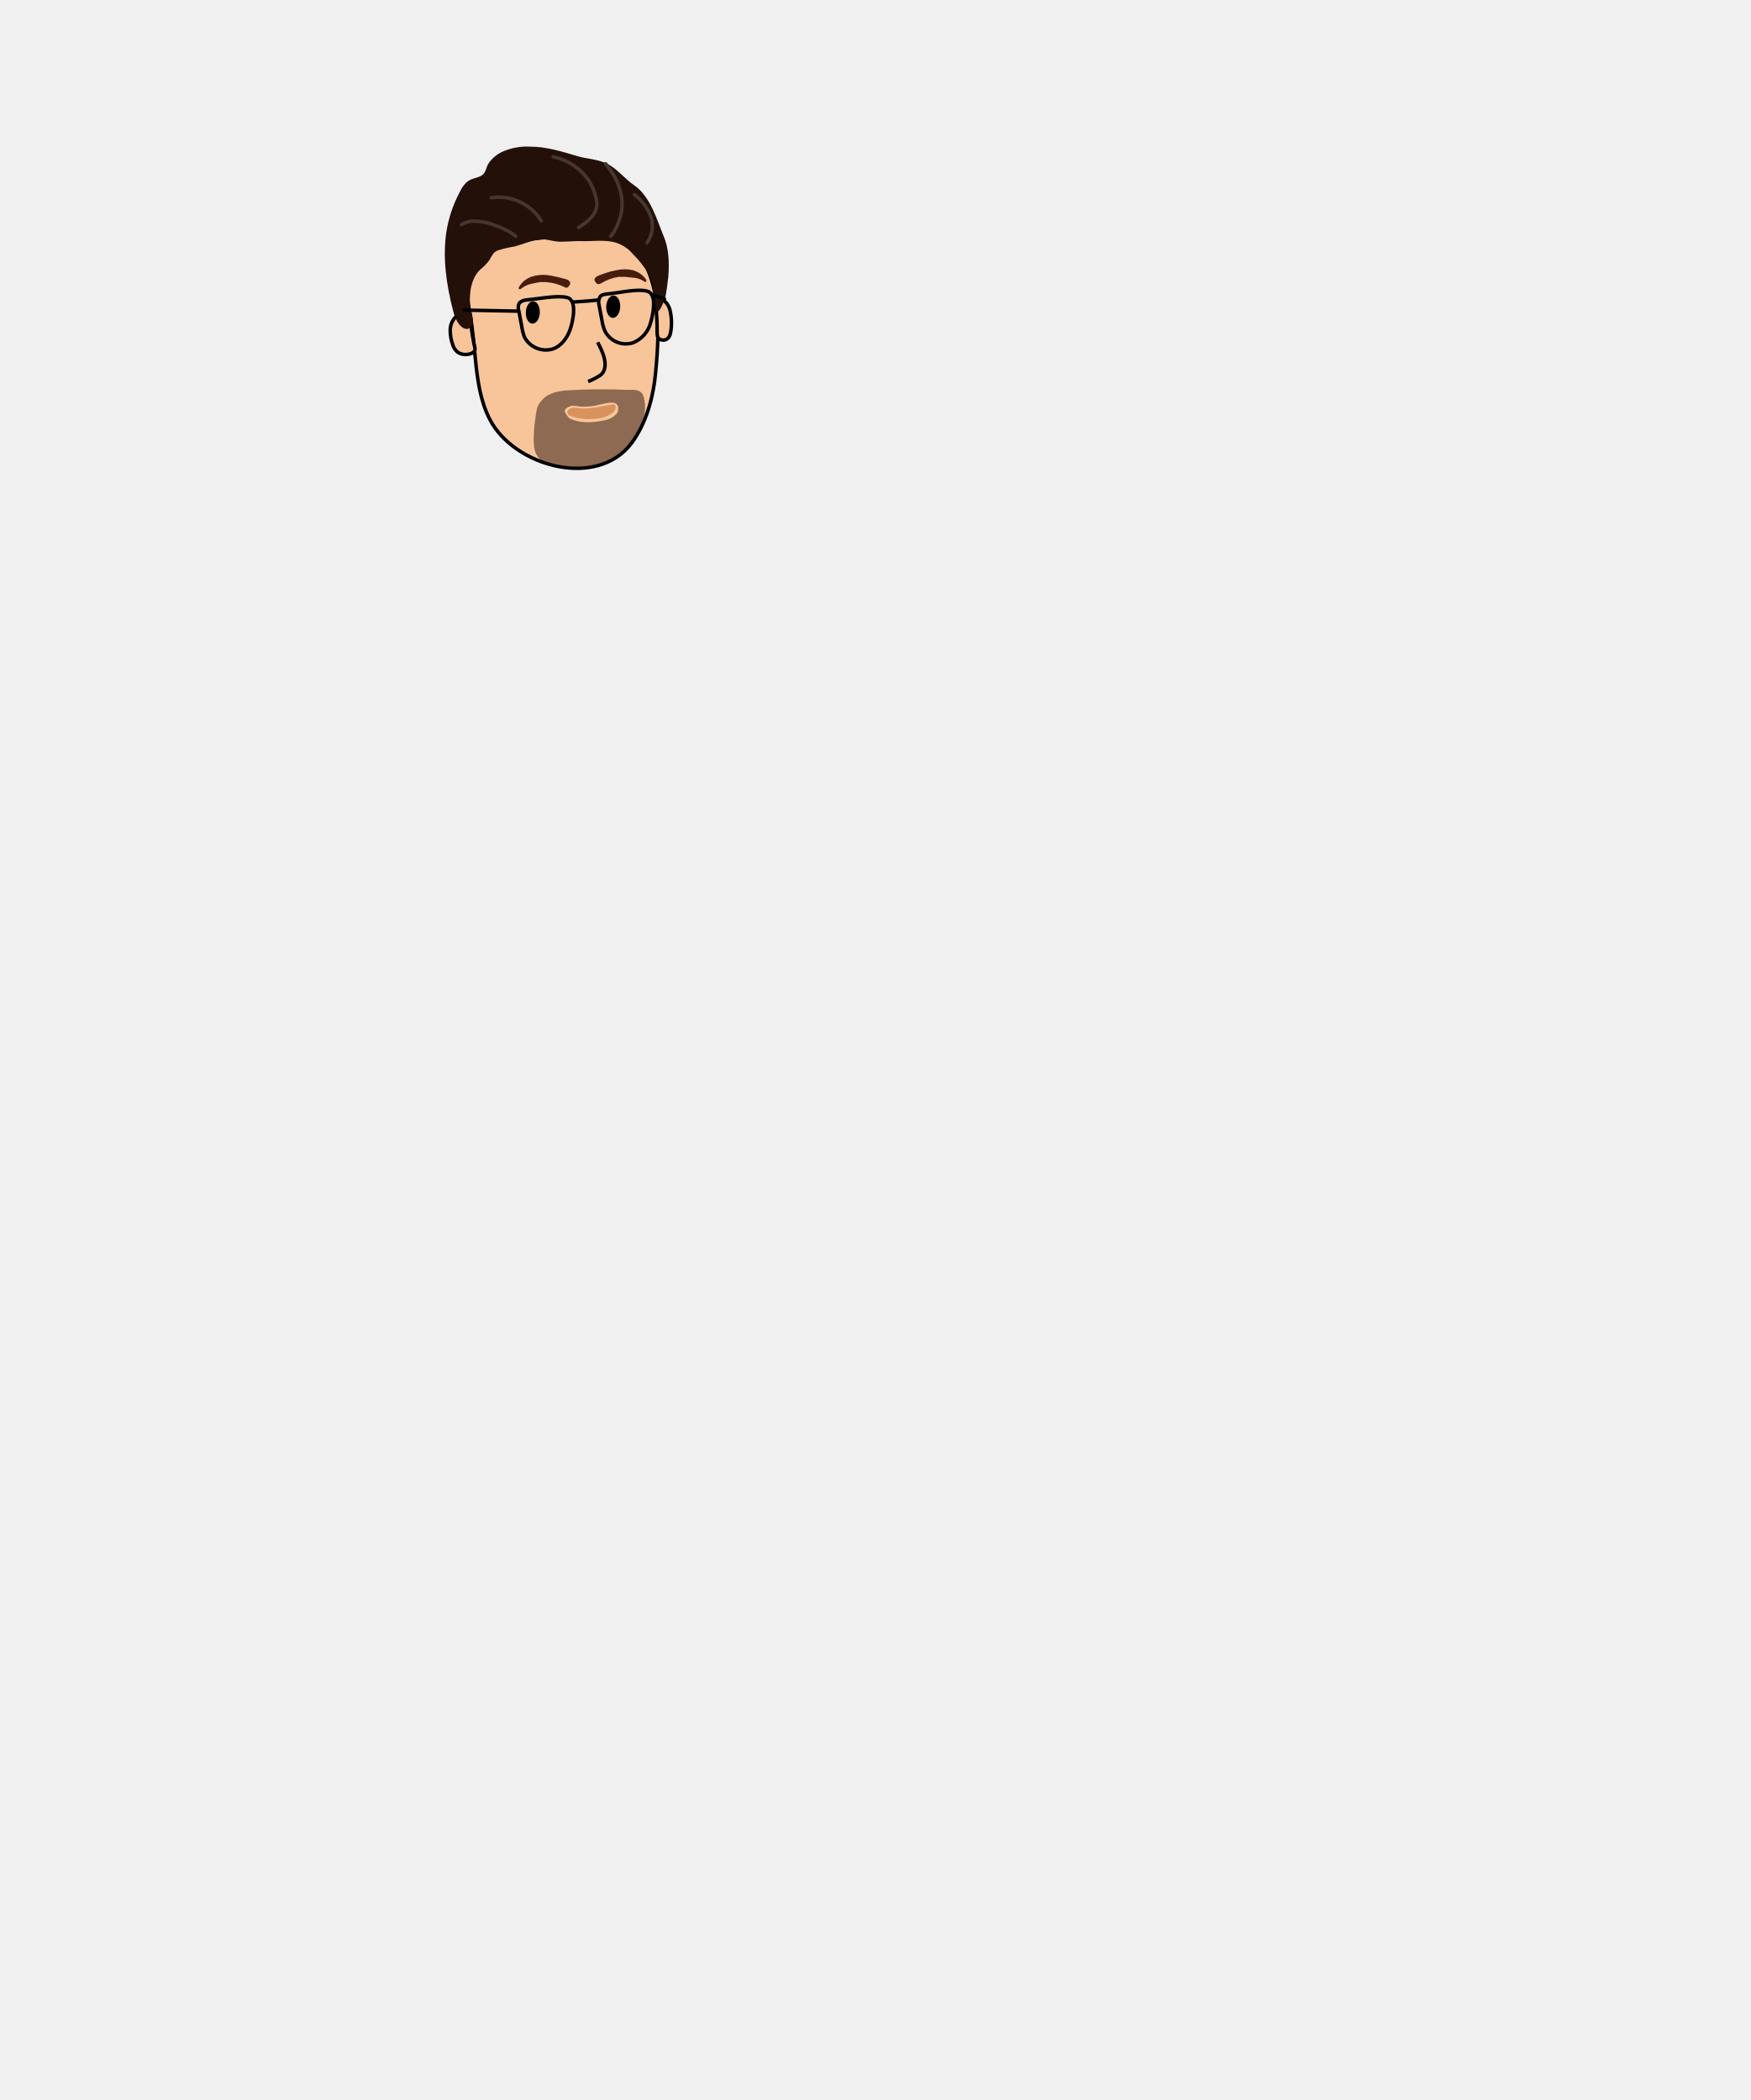
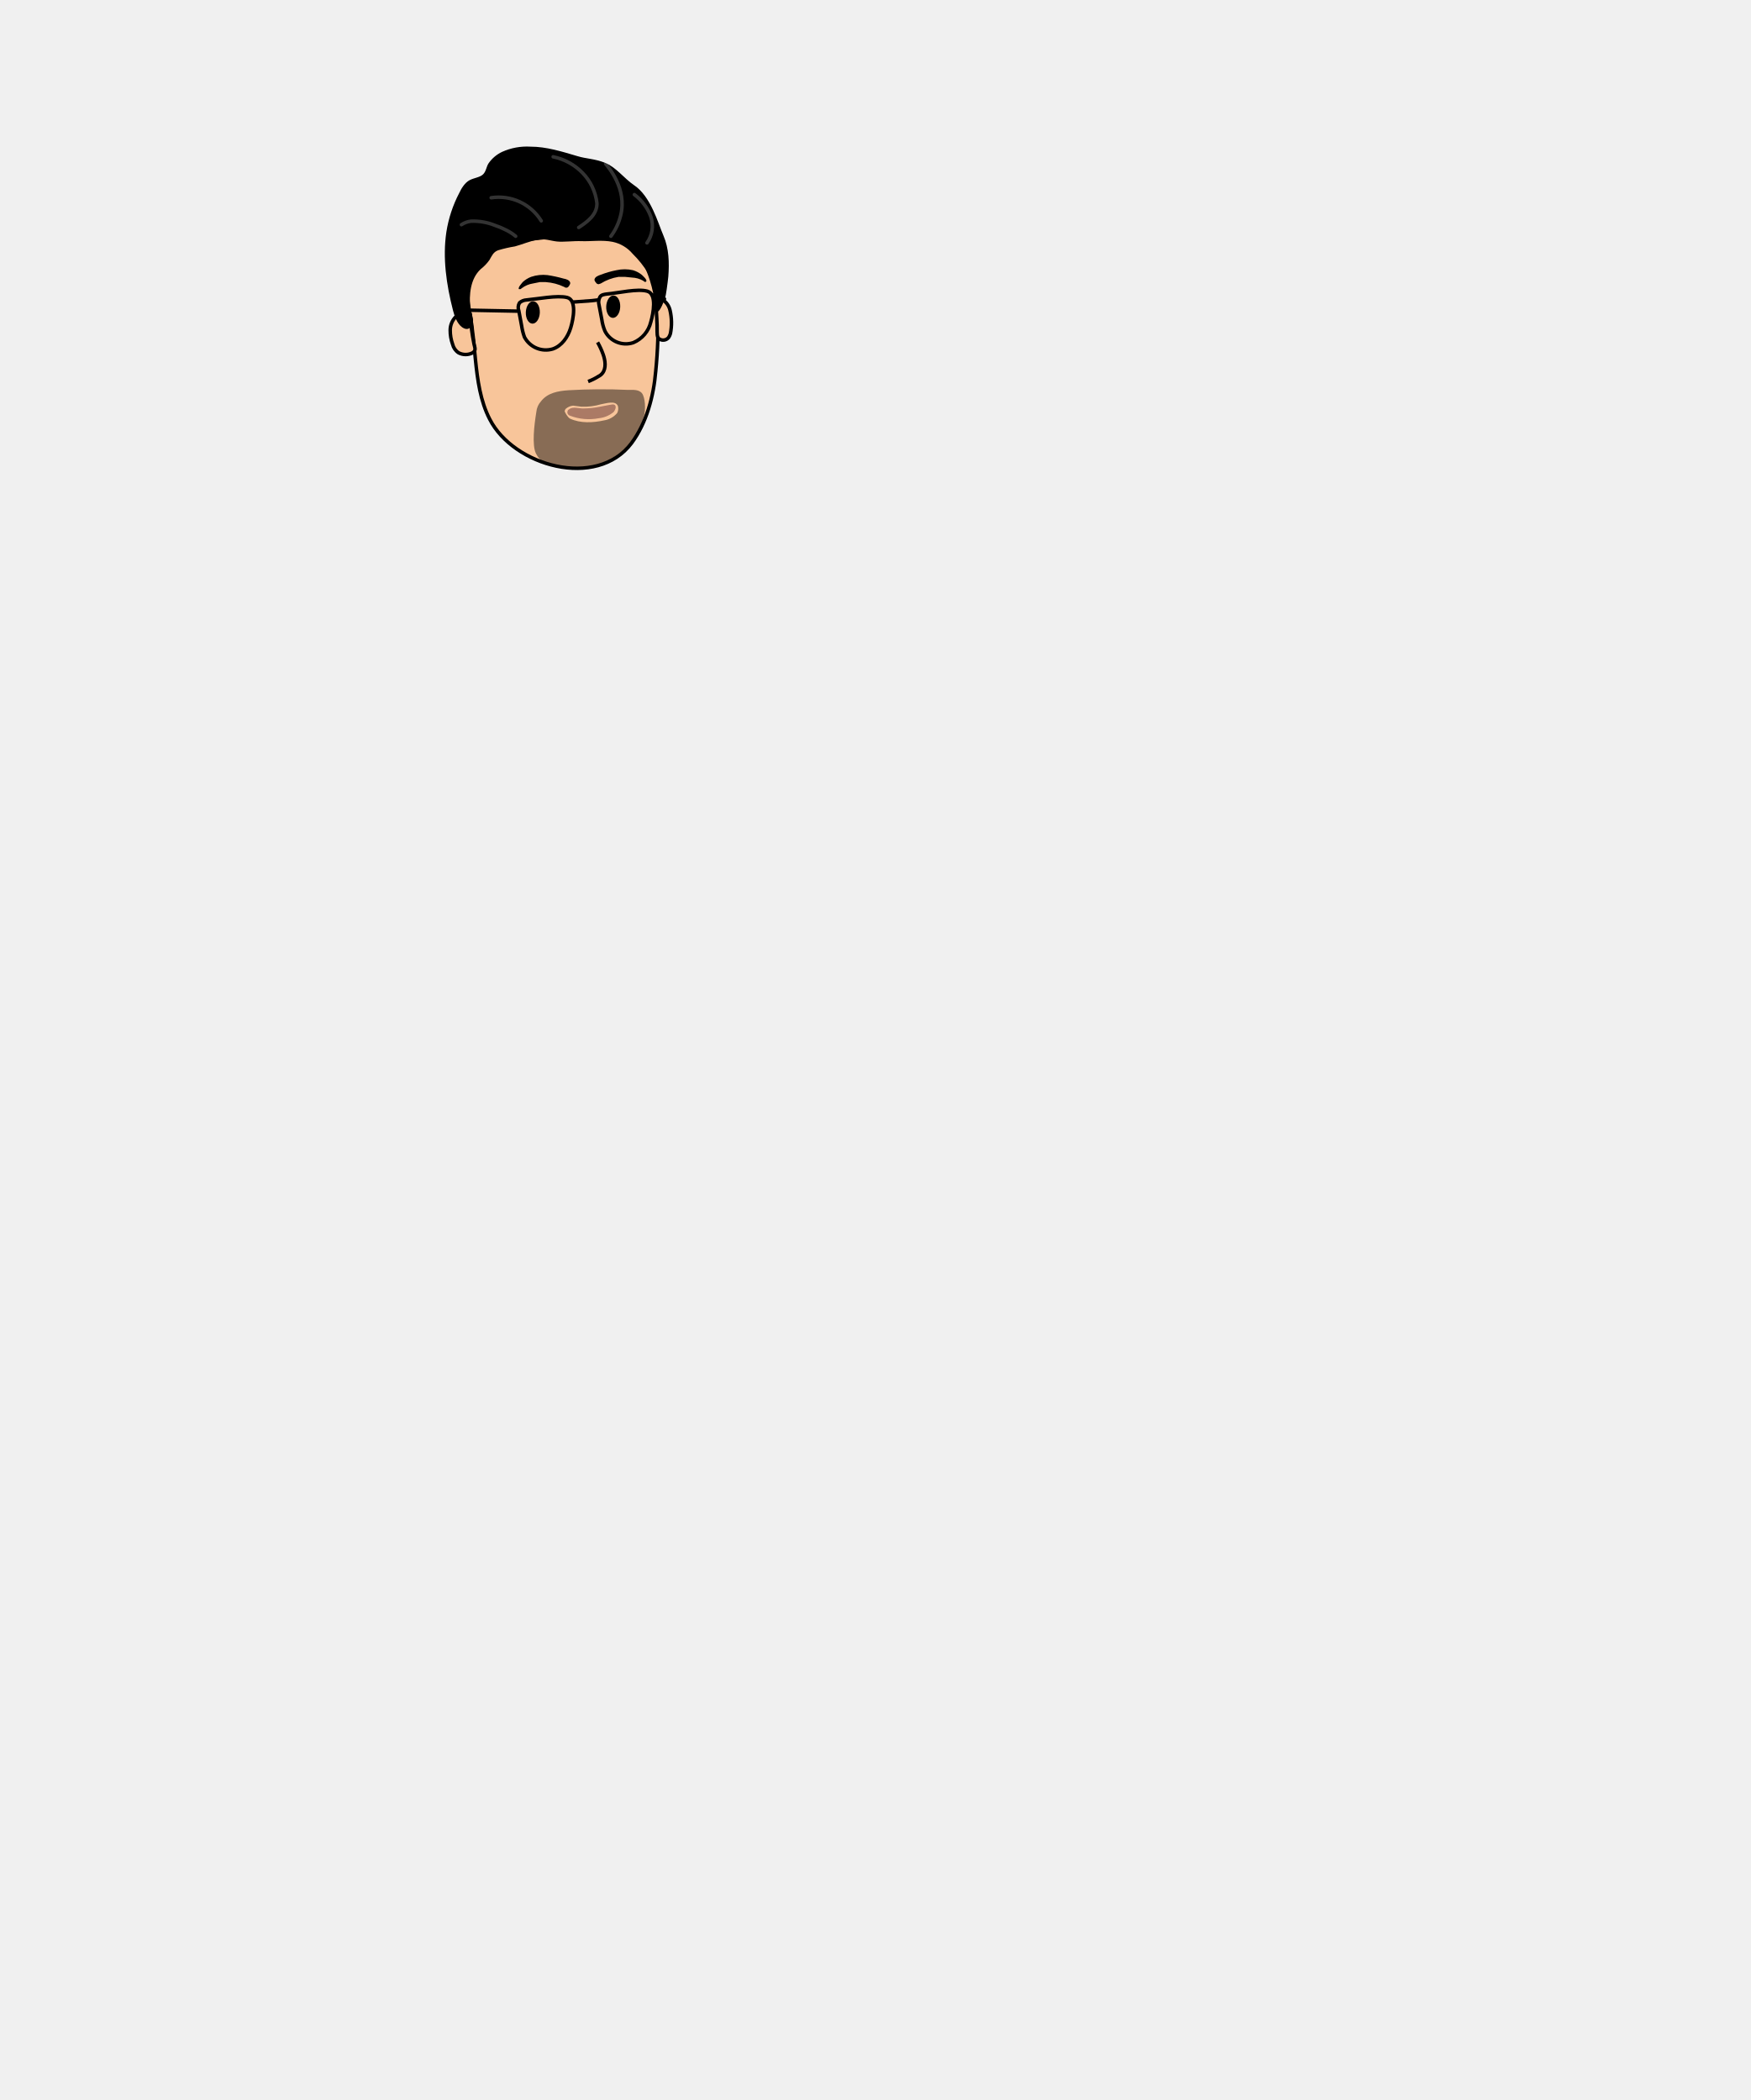
- <svg xmlns="http://www.w3.org/2000/svg" id="Layer_1" data-name="Layer 1" viewBox="0 0 500 600">
-   <defs>
-     <style>.cls-1{fill:#f8c59a}.cls-1,.cls-4,.cls-5{stroke:#000}.cls-1,.cls-5{stroke-linecap:round}.cls-1{stroke-linejoin:round}.cls-4,.cls-5{fill:none;stroke-miterlimit:10}</style>
-   </defs>
-   <path class="cls-1" d="M171.9 67.1a24.8 24.8 0 00-4.7-.1c-6.6.2-13.1 1-19.6 1.8s-11.5 1.9-13.5 7.5a.4.4 0 01-.1.3c-.1.3-.1.6-.2.9-1.1 4.9.1 10.1.9 15a10 10 0 01.2 1.6c.4 2.9.6 5.8.9 8.6.6 5.9 1.4 11.9 4.1 17.1 6.8 13.3 30.5 20.1 40.5 6.8 4.3-5.8 6.3-13.4 6.9-20.5.3-3 .5-5.9.6-8.9s.1-4.4-.1-6.7a36.3 36.3 0 00-2.9-13.8 21.8 21.8 0 00-3.5-5.4c-2.4-2.7-6-3.9-9.5-4.2z" />
-   <path class="cls-1" d="M131 100.8a4 4 0 01-1.7-2.4 11.8 11.8 0 01-.7-4.1 5.4 5.4 0 011.6-3.8l1-.7a9.3 9.3 0 012.4-.4h.5c.2.1.2.3.2.5a60.4 60.4 0 001.1 8.4c.2 1 .7 1.8-.4 2.5a4.3 4.3 0 01-4 0zm60-4.4a3.7 3.7 0 00.5-1.1 15.7 15.7 0 00-.1-6.6 4.8 4.8 0 00-2.2-3.1 1.5 1.5 0 00-.9-.2c-.2 0-.7-.1-.9.1s-.1.2-.1.4l.3 5c.1 1.3.1 2.6.1 3.9s.2 1.9.9 2.2a2 2 0 002.4-.6z" />
-   <path d="M127.5 66.3c-1.1 7.4 0 15 1.9 22.4.4 1.6 1.2 3.8 2.6 4.8s2.5.4 3-1-.5-3-.7-4.5c-.3-3.8 0-8.3 3-11.1a12.3 12.3 0 002.5-2.6c.7-1.2 1.1-2.3 2.5-2.8a37.2 37.2 0 014.8-1.1c2.2-.6 4.2-1.5 6.4-1.9s3.7.3 5.6.5 4.7-.2 7.1-.1 5.9-.4 8.8.2a10.2 10.2 0 015.7 3.4 29.5 29.5 0 014.4 5.5c1.3 2.1 1.5 4.4 1.9 6.9 0 .5.1 3.9.8 4.1s2-3.3 2.2-3.9.7-4.1.9-6.1c.3-3.9.2-8-1.4-11.7s-3.6-11.2-8.4-14.4c-2.8-1.9-5.2-5.2-8.3-6.4s-5.3-1.1-7.9-1.9c-4.4-1.3-8.8-2.7-13.4-2.7a17.2 17.2 0 00-8.1 1.5 9.8 9.8 0 00-3.8 3.2c-.7 1-.7 2.3-1.6 3.2s-2.6 1-3.9 1.7-2.3 2.3-2.9 3.6a36 36 0 00-3.7 11.2z" fill="#231009" />
-   <path d="M149.3 80.6a7.5 7.5 0 012.4-1.5 10.7 10.7 0 014.7-.5 37.8 37.8 0 014.6 1c.6.1 1.8.4 1.9 1.3a2.1 2.1 0 01-.3.7c-.2.3-.4.6-.8.6s-.4-.1-.6-.2a14.4 14.4 0 00-5.3-1.4h-1.7l-2 .4a7.1 7.1 0 00-3.1 1.3l-.4.3h-.5c-.3-.5.9-1.7 1.1-2zm34-2.1a7.5 7.5 0 00-2.5-1.3 10.6 10.6 0 00-4.7 0 25.4 25.4 0 00-4.5 1.3c-.6.2-1.8.6-1.8 1.5a1.3 1.3 0 00.4.7.9.9 0 00.8.5l.6-.2a13.7 13.7 0 015.1-1.9h1.8l2 .2a7 7 0 013.2.9l.4.3a.4.4 0 00.5-.1c.3-.5-1-1.6-1.3-1.9z" fill="#471c0c" />
-   <ellipse cx="175.2" cy="87.7" rx="3.2" ry="2" transform="rotate(-87.6 175.141 87.684)" />
-   <path class="cls-4" d="M173.4 84c-.8.1-1.6.2-2 .8a3 3 0 00-.3 2.3l.8 4.2a13.5 13.5 0 00.9 3.3 6.7 6.7 0 008.1 3.3 8.5 8.5 0 005-5.9c.7-2.4 1.8-8-1-8.8s-8.2.5-11.5.8zm-23 1.7a3.3 3.3 0 00-2 .8 2.6 2.6 0 00-.2 2.3l.8 4.3a16.7 16.7 0 00.8 3.2 6.9 6.9 0 008.1 3.4c2.6-.9 4.3-3.4 5.1-6s1.8-8-1-8.7-8.3.4-11.6.7z" />
-   <path class="cls-4" d="M170.8 85.7l-1.7.2-5.4.4h-.1" />
-   <path class="cls-5" d="M148 88.9l-15.4-.3" />
-   <path class="cls-4" d="M168 109a16.8 16.8 0 003-1.5 3.1 3.1 0 001.1-.9c1.1-1.4.8-3.6.2-5.3a22.1 22.1 0 00-1.6-3.5" />
-   <path class="cls-5" d="M186.2 84.2l3.6 1.2" />
-   <path d="M154.5 114.7c1.9-2.5 5-3 7.9-3.2a160.7 160.7 0 0117-.1c1.3 0 3.1-.2 4 1s1.1 4.6.5 6.7a20 20 0 01-14.3 14c-3.3.8-6.8.4-10.1 0s-5.2-1.1-6.4-3.5-.5-8.2.1-11.9a5.2 5.2 0 011.3-3zm7.1 2.1c-.2.2-.2.4-.3.6s.8 1.8 1.5 2.2c3 1.4 6.6 1.2 9.8.5a6.1 6.1 0 003.7-2.1 2.8 2.8 0 00.2-2c-.7-1.7-3.5-.7-4.8-.5a17.6 17.6 0 01-5.6.7l-2.4-.3a3.7 3.7 0 00-2.1.9z" opacity=".5" fill="#231009" />
-   <ellipse cx="152.2" cy="89.3" rx="3.2" ry="2" transform="rotate(-87.6 152.183 89.289)" />
-   <path d="M162.3 117.1a1.2 1.2 0 00-.2 1 1.1 1.1 0 00.8.7 14.9 14.9 0 008.1.7 7.8 7.8 0 004.3-1.8c.4-.5.8-1.4.4-1.9s-1.3-.1-1.7-.1l-2.6.5a24 24 0 01-4.6.5c-1.3.1-3.2-.7-4.3.3z" fill="#d8925d" />
-   <path d="M184.8 69.4a8.3 8.3 0 001.1-7.5 13.8 13.8 0 00-4.7-6.3m-6.7 11.9a16.5 16.5 0 002.8-6c1.9-7.6-3.6-13.8-4.3-14.7M165.3 65c2.3-1.5 5.1-3.5 5.2-6.6V58a14.8 14.8 0 00-4.1-8.6 16.3 16.3 0 00-8.4-4.6m-3.4 18.3a14.3 14.3 0 00-14.3-6.6m7 11a13.4 13.4 0 00-2.8-1.8 20.5 20.5 0 00-3.1-1.3 16.5 16.5 0 00-6.9-1.2 6.3 6.3 0 00-2.7 1" stroke="#463630" fill="none" stroke-linejoin="round" stroke-linecap="round" />
+ <svg xmlns="http://www.w3.org/2000/svg" viewBox="0 0 500 600">
+   <path d="M171.9,67.1a24.8,24.8,0,0,0-4.7-.1c-6.6.2-13.1,1-19.6,1.8s-11.5,1.9-13.5,7.5a.4.4,0,0,1-.1.3c-.1.3-.1.6-.2.9-1.1,4.9.1,10.1.9,15a10,10,0,0,1,.2,1.6c.4,2.9.6,5.8.9,8.6.6,5.9,1.4,11.9,4.1,17.1,6.8,13.3,30.5,20.1,40.5,6.8,4.3-5.8,6.3-13.4,6.9-20.5.3-3,.5-5.9.6-8.9s.1-4.4-.1-6.7a36.3,36.3,0,0,0-2.9-13.8,21.8,21.8,0,0,0-3.5-5.4C179,68.6,175.4,67.4,171.9,67.1Z" fill="#f8c59a" stroke="#000" stroke-linecap="round" stroke-linejoin="round" />
+   <path d="M131,100.8a4,4,0,0,1-1.7-2.4,11.8,11.8,0,0,1-.7-4.1,5.4,5.4,0,0,1,1.6-3.8l1-.7a9.3,9.3,0,0,1,2.4-.4h.5c.2.1.2.3.2.5a60.4,60.4,0,0,0,1.1,8.4c.2,1,.7,1.8-.4,2.5A4.3,4.3,0,0,1,131,100.8Z" fill="#f8c59a" stroke="#000" stroke-linecap="round" stroke-linejoin="round" />
+   <path d="M191,96.4a3.7,3.7,0,0,0,.5-1.1,15.7,15.7,0,0,0-.1-6.6,4.8,4.8,0,0,0-2.2-3.1,1.5,1.5,0,0,0-.9-.2c-.2,0-.7-.1-.9.1s-.1.2-.1.4l.3,5c.1,1.3.1,2.6.1,3.9s.2,1.9.9,2.2A2,2,0,0,0,191,96.4Z" fill="#f8c59a" stroke="#000" stroke-linecap="round" stroke-linejoin="round" />
+   <path d="M127.5,66.3c-1.1,7.4,0,15,1.9,22.4.4,1.6,1.2,3.8,2.6,4.8s2.5.4,3-1-.5-3-.7-4.5c-.3-3.8,0-8.3,3-11.1a12.3,12.3,0,0,0,2.5-2.6c.7-1.2,1.1-2.3,2.5-2.8a37.2,37.2,0,0,1,4.8-1.1c2.2-.6,4.2-1.5,6.4-1.9s3.7.3,5.6.5,4.7-.2,7.1-.1,5.9-.4,8.8.2a10.2,10.2,0,0,1,5.7,3.4,29.5,29.5,0,0,1,4.4,5.5c1.3,2.1,1.5,4.4,1.9,6.9,0,.5.1,3.9.8,4.1s2-3.3,2.2-3.9.7-4.1.9-6.1c.3-3.9.2-8-1.4-11.7s-3.6-11.2-8.4-14.4c-2.8-1.9-5.2-5.2-8.3-6.4s-5.3-1.1-7.9-1.9c-4.4-1.3-8.8-2.7-13.4-2.7a17.2,17.2,0,0,0-8.1,1.5,9.8,9.8,0,0,0-3.8,3.2c-.7,1-.7,2.3-1.6,3.2s-2.6,1-3.9,1.7-2.3,2.3-2.9,3.6A36,36,0,0,0,127.5,66.3Z" />
+   <path d="M149.3,80.6a7.5,7.5,0,0,1,2.4-1.5,10.7,10.7,0,0,1,4.7-.5,37.8,37.8,0,0,1,4.6,1c.6.1,1.8.4,1.9,1.3a2.1,2.1,0,0,1-.3.7c-.2.3-.4.6-.8.6s-.4-.1-.6-.2a14.4,14.4,0,0,0-5.3-1.4h-1.7l-2,.4a7.1,7.1,0,0,0-3.1,1.3l-.4.3h-.5C147.9,82.1,149.1,80.9,149.3,80.6Z" />
+   <path d="M183.3,78.5a7.5,7.5,0,0,0-2.5-1.3,10.6,10.6,0,0,0-4.7,0,25.4,25.4,0,0,0-4.5,1.3c-.6.2-1.8.6-1.8,1.5a1.3,1.3,0,0,0,.4.7.9.9,0,0,0,.8.5l.6-.2a13.7,13.7,0,0,1,5.1-1.9h1.8l2,.2a7,7,0,0,1,3.2.9l.4.3a.4.4,0,0,0,.5-.1C184.9,79.9,183.6,78.8,183.3,78.5Z" />
+   <ellipse cx="175.2" cy="87.7" rx="3.2" ry="2" transform="translate(80.2 259) rotate(-87.6)" />
+   <path d="M173.4,84c-.8.1-1.6.2-2,.8a3,3,0,0,0-.3,2.3l.8,4.2a13.5,13.5,0,0,0,.9,3.3,6.7,6.7,0,0,0,8.1,3.3,8.5,8.5,0,0,0,5-5.9c.7-2.4,1.8-8-1-8.8S176.7,83.7,173.4,84Z" fill="none" stroke="#000" stroke-miterlimit="10" />
+   <path d="M150.4,85.7a3.3,3.3,0,0,0-2,.8,2.6,2.6,0,0,0-.2,2.3l.8,4.3a16.7,16.7,0,0,0,.8,3.2,6.9,6.9,0,0,0,8.1,3.4c2.6-.9,4.3-3.4,5.1-6s1.8-8-1-8.7S153.7,85.4,150.4,85.7Z" fill="none" stroke="#000" stroke-miterlimit="10" />
+   <path d="M170.8,85.7l-1.7.2-5.4.4h-.1" fill="none" stroke="#000" stroke-miterlimit="10" />
+   <path d="M148,88.9l-15.4-.3" fill="none" stroke="#000" stroke-linecap="round" stroke-miterlimit="10" />
+   <path d="M168,109a16.8,16.8,0,0,0,3-1.5,3.1,3.1,0,0,0,1.1-.9c1.1-1.4.8-3.6.2-5.3a22.1,22.1,0,0,0-1.6-3.5" fill="none" stroke="#000" stroke-miterlimit="10" />
+   <path d="M186.2,84.2l3.6,1.2" fill="none" stroke="#000" stroke-linecap="round" stroke-miterlimit="10" />
+   <path d="M154.5,114.7c1.9-2.5,5-3,7.9-3.2a160.7,160.7,0,0,1,17-.1c1.3,0,3.1-.2,4,1s1.1,4.6.5,6.7a20,20,0,0,1-14.3,14c-3.3.8-6.8.4-10.1,0s-5.2-1.1-6.4-3.5-.5-8.2.1-11.9A5.2,5.2,0,0,1,154.5,114.7Zm7.1,2.1c-.2.2-.2.4-.3.6s.8,1.8,1.5,2.2c3,1.4,6.6,1.2,9.8.5a6.1,6.1,0,0,0,3.7-2.1,2.8,2.8,0,0,0,.2-2c-.7-1.7-3.5-.7-4.8-.5a17.6,17.6,0,0,1-5.6.7l-2.4-.3A3.7,3.7,0,0,0,161.6,116.8Z" opacity="0.45" />
+   <ellipse cx="152.2" cy="89.3" rx="3.2" ry="2" transform="translate(56.6 237.6) rotate(-87.6)" />
+   <path d="M162.3,117.1a1.2,1.2,0,0,0-.2,1,1.1,1.1,0,0,0,.8.7,14.9,14.9,0,0,0,8.1.7,7.8,7.8,0,0,0,4.3-1.8c.4-.5.8-1.4.4-1.9s-1.3-.1-1.7-.1l-2.6.5a24,24,0,0,1-4.6.5c-1.3.1-3.2-.7-4.3.3Z" fill="#5e2f2f" opacity="0.5" />
+   <g opacity="0.2">
+     <path d="M184.8,69.4a8.3,8.3,0,0,0,1.1-7.5,13.8,13.8,0,0,0-4.7-6.3" fill="none" stroke="#fff" stroke-linecap="round" stroke-linejoin="round" />
+     <path d="M174.5,67.5a16.5,16.5,0,0,0,2.8-6c1.9-7.6-3.6-13.8-4.3-14.7" fill="none" stroke="#fff" stroke-linecap="round" stroke-linejoin="round" />
+     <path d="M165.3,65c2.3-1.5,5.1-3.5,5.2-6.6V58a14.8,14.8,0,0,0-4.1-8.6,16.3,16.3,0,0,0-8.4-4.6" fill="none" stroke="#fff" stroke-linecap="round" stroke-linejoin="round" />
+     <path d="M154.6,63.1a14.3,14.3,0,0,0-14.3-6.6" fill="none" stroke="#fff" stroke-linecap="round" stroke-linejoin="round" />
+     <path d="M147.3,67.5a13.4,13.4,0,0,0-2.8-1.8,20.5,20.5,0,0,0-3.1-1.3,16.5,16.5,0,0,0-6.9-1.2,6.3,6.3,0,0,0-2.7,1" fill="none" stroke="#fff" stroke-linecap="round" stroke-linejoin="round" />
+   </g>
</svg>
